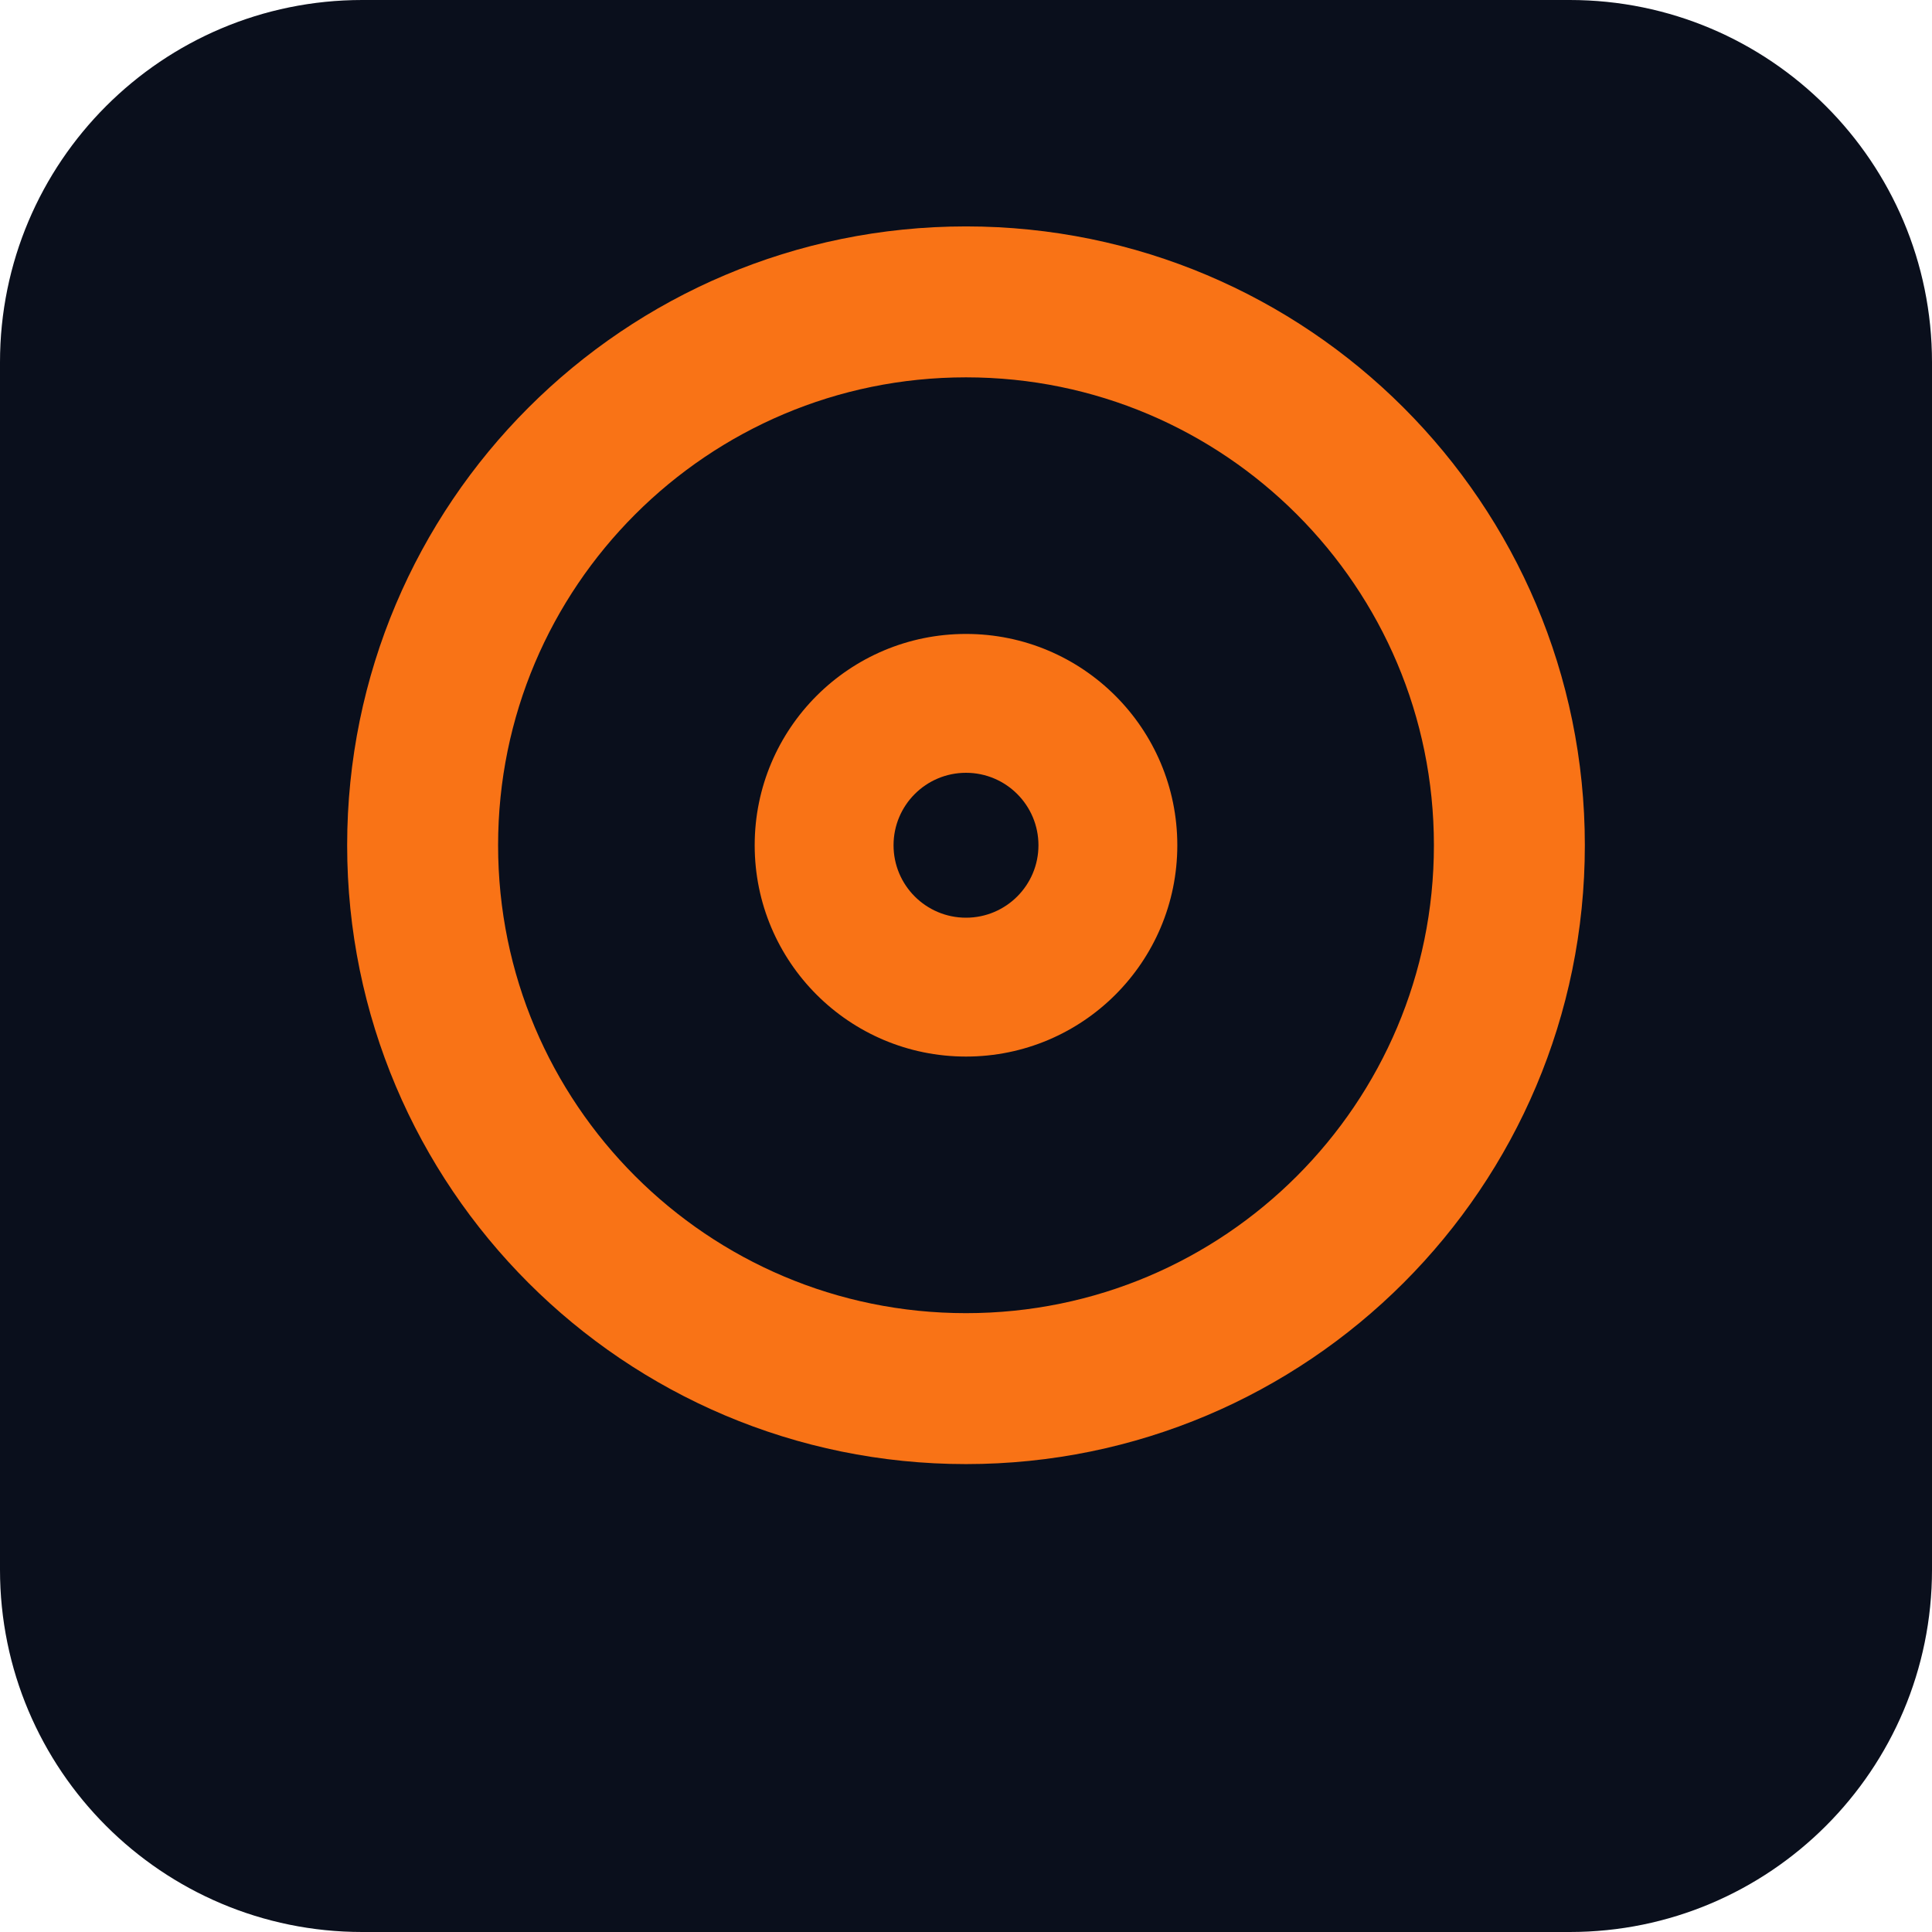
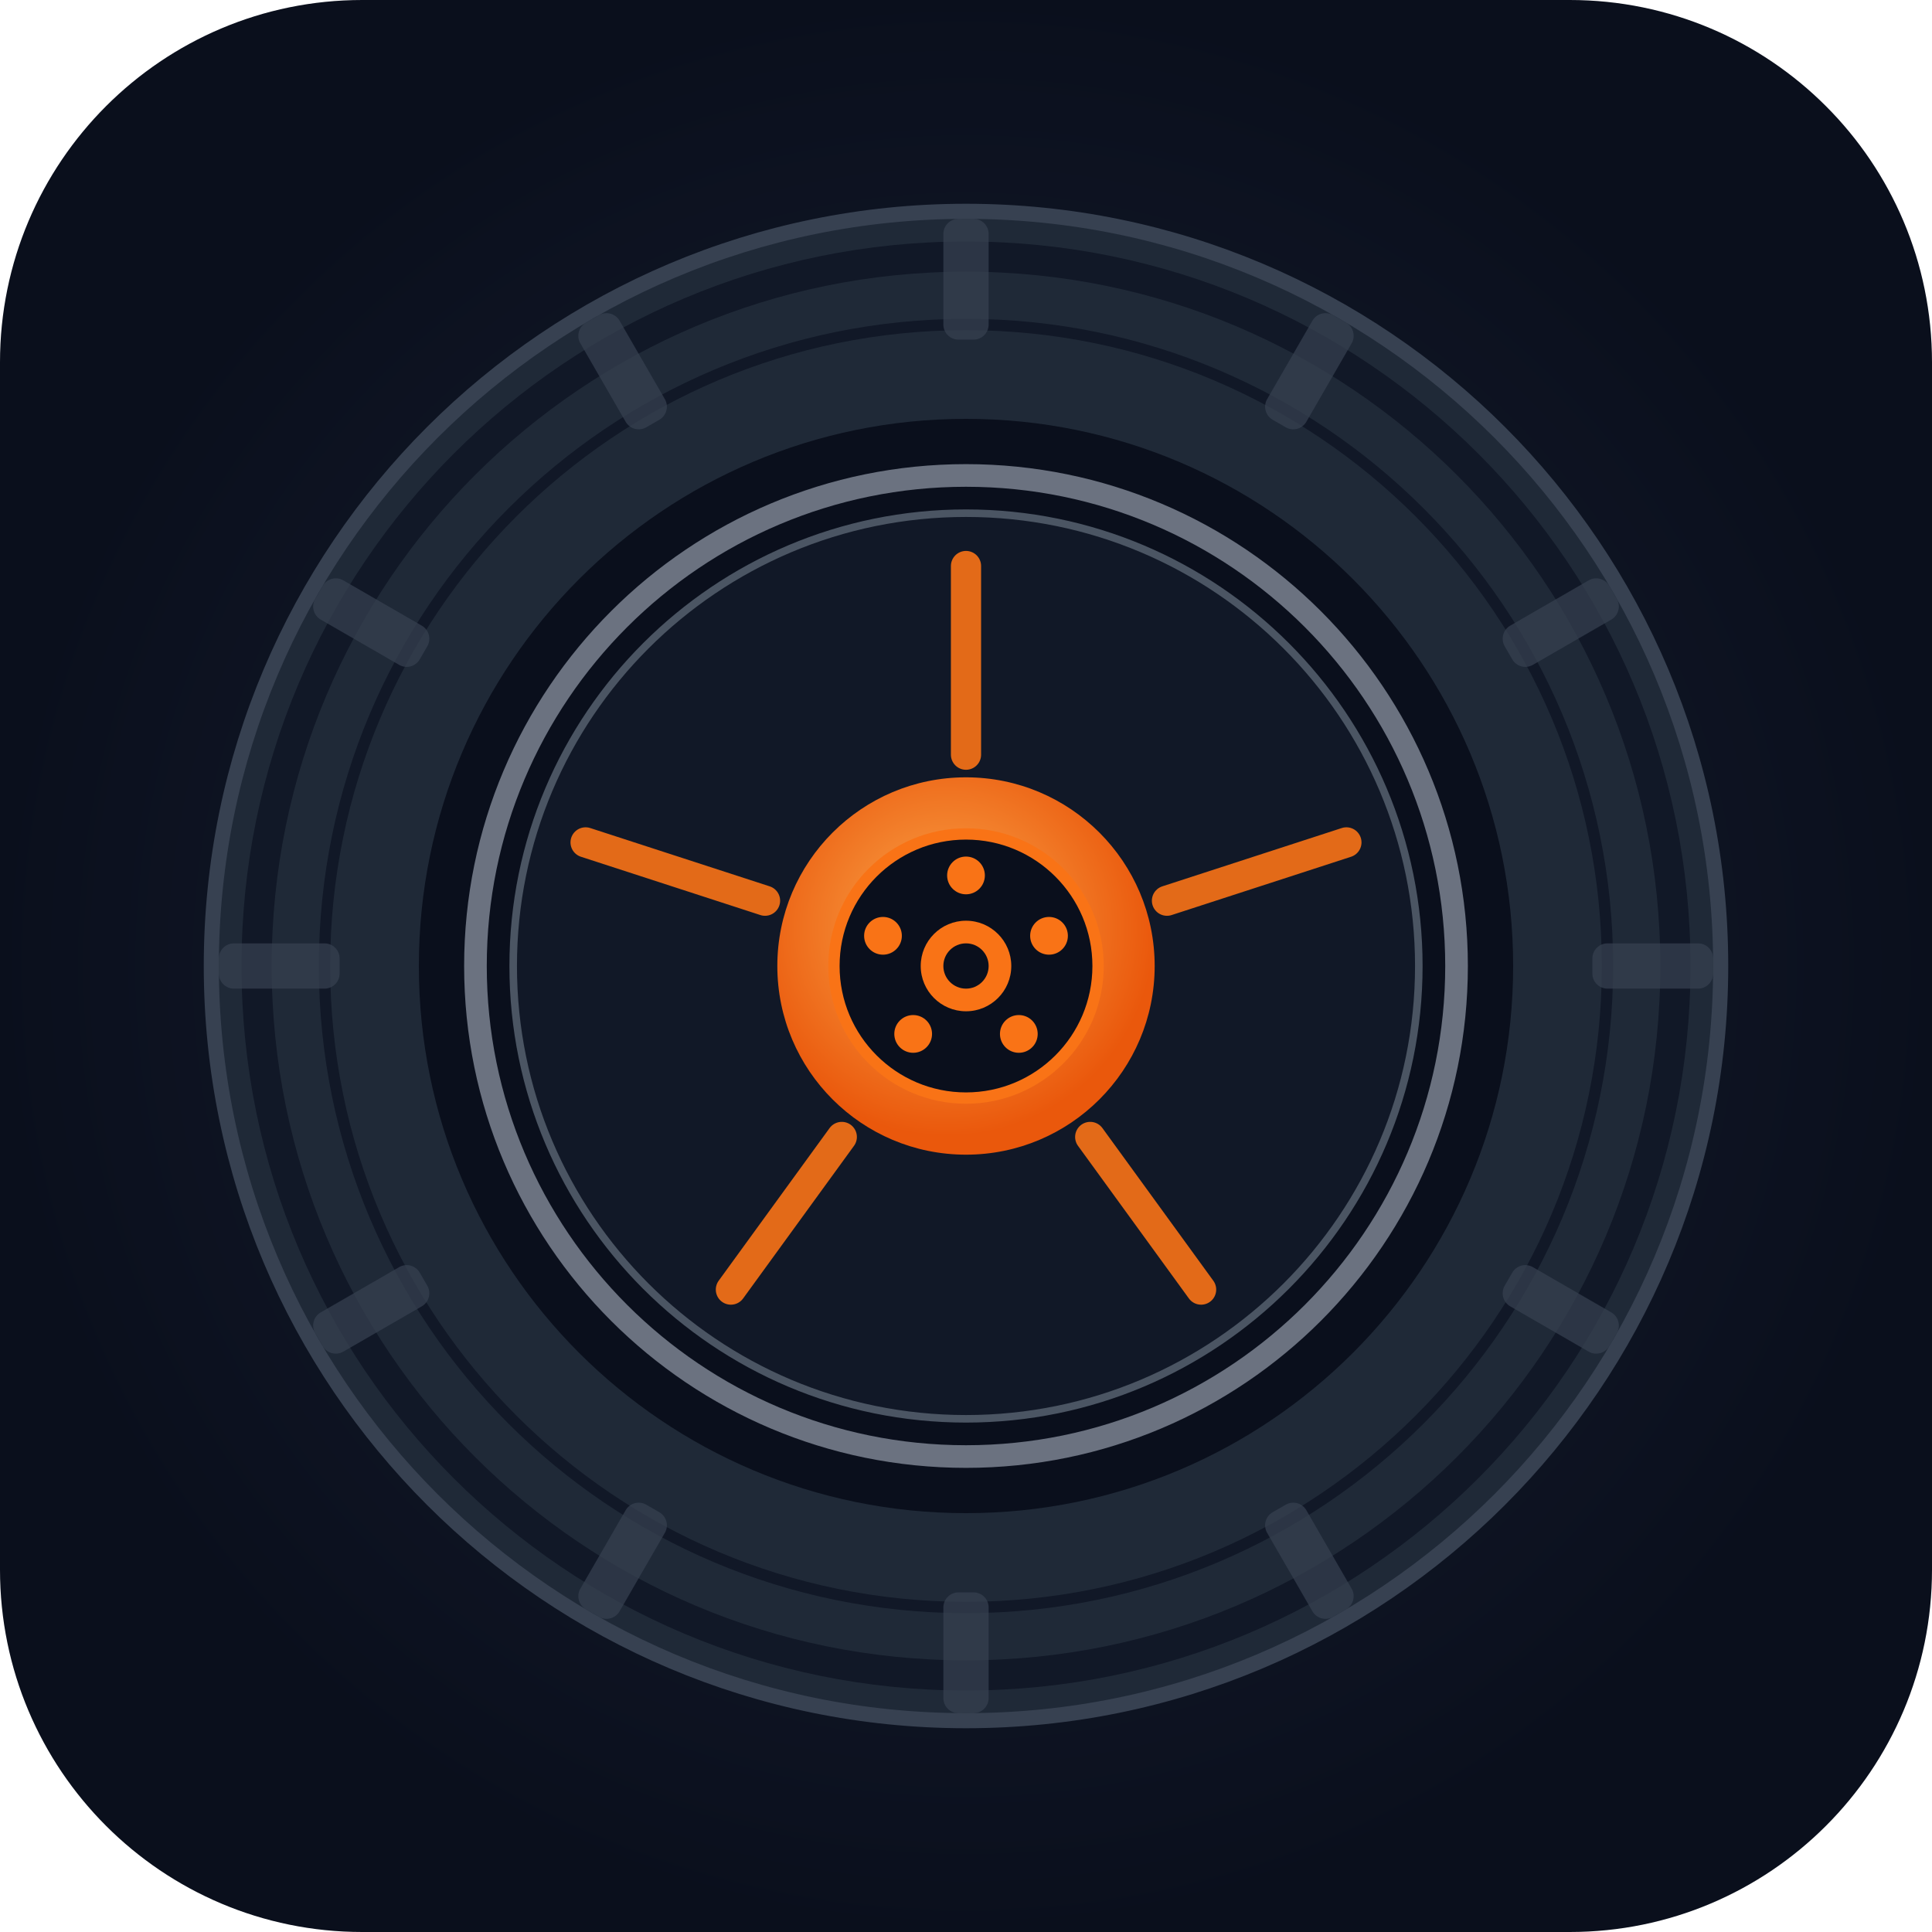
- <svg xmlns="http://www.w3.org/2000/svg" viewBox="0 0 32 32">
-   <rect width="32" height="32" rx="6" fill="#0A0F1C" />
-   <circle cx="16" cy="14" r="9" fill="none" stroke="#F97316" stroke-width="2.5" />
-   <circle cx="16" cy="14" r="3.5" fill="#F97316" />
-   <circle cx="16" cy="14" r="1.2" fill="#0A0F1C" />
+ <svg xmlns="http://www.w3.org/2000/svg" viewBox="0 0 512 512">
+   <defs>
+     <radialGradient id="bg" cx="50%" cy="50%" r="50%">
+       <stop offset="0%" stop-color="#1a2035" />
+       <stop offset="100%" stop-color="#0A0F1C" />
+     </radialGradient>
+     <radialGradient id="hubGrad" cx="45%" cy="40%" r="55%">
+       <stop offset="0%" stop-color="#FBA94C" />
+       <stop offset="100%" stop-color="#EA580C" />
+     </radialGradient>
+     <linearGradient id="treadGrad" x1="0" y1="0" x2="1" y2="1">
+       <stop offset="0%" stop-color="#374151" />
+       <stop offset="100%" stop-color="#1F2937" />
+     </linearGradient>
+   </defs>
+   <rect width="512" height="512" rx="96" fill="url(#bg)" />
+   <circle cx="256" cy="256" r="200" fill="#1F2937" stroke="#374151" stroke-width="4" />
+   <circle cx="256" cy="256" r="188" fill="none" stroke="#111827" stroke-width="8" />
+   <circle cx="256" cy="256" r="170" fill="none" stroke="#111827" stroke-width="3" />
+   <g fill="#374151" opacity="0.7">
+     <rect x="250" y="58" width="12" height="32" rx="4" transform="rotate(0,256,256)" />
+     <rect x="250" y="58" width="12" height="32" rx="4" transform="rotate(30,256,256)" />
+     <rect x="250" y="58" width="12" height="32" rx="4" transform="rotate(60,256,256)" />
+     <rect x="250" y="58" width="12" height="32" rx="4" transform="rotate(90,256,256)" />
+     <rect x="250" y="58" width="12" height="32" rx="4" transform="rotate(120,256,256)" />
+     <rect x="250" y="58" width="12" height="32" rx="4" transform="rotate(150,256,256)" />
+     <rect x="250" y="58" width="12" height="32" rx="4" transform="rotate(180,256,256)" />
+     <rect x="250" y="58" width="12" height="32" rx="4" transform="rotate(210,256,256)" />
+     <rect x="250" y="58" width="12" height="32" rx="4" transform="rotate(240,256,256)" />
+     <rect x="250" y="58" width="12" height="32" rx="4" transform="rotate(270,256,256)" />
+     <rect x="250" y="58" width="12" height="32" rx="4" transform="rotate(300,256,256)" />
+     <rect x="250" y="58" width="12" height="32" rx="4" transform="rotate(330,256,256)" />
+   </g>
+   <circle cx="256" cy="256" r="145" fill="#0A0F1C" />
+   <circle cx="256" cy="256" r="130" fill="none" stroke="#6B7280" stroke-width="6" />
+   <circle cx="256" cy="256" r="120" fill="#111827" stroke="#4B5563" stroke-width="2" />
+   <g stroke="#F97316" stroke-width="8" stroke-linecap="round" opacity="0.9">
+     <line x1="256" y1="150" x2="256" y2="200" transform="rotate(0,256,256)" />
+     <line x1="256" y1="150" x2="256" y2="200" transform="rotate(72,256,256)" />
+     <line x1="256" y1="150" x2="256" y2="200" transform="rotate(144,256,256)" />
+     <line x1="256" y1="150" x2="256" y2="200" transform="rotate(216,256,256)" />
+     <line x1="256" y1="150" x2="256" y2="200" transform="rotate(288,256,256)" />
+   </g>
+   <circle cx="256" cy="256" r="50" fill="url(#hubGrad)" />
+   <circle cx="256" cy="256" r="35" fill="#0A0F1C" stroke="#F97316" stroke-width="3" />
+   <g fill="#F97316">
+     <circle cx="256" cy="232" r="5" />
+     <circle cx="278" cy="248" r="5" />
+     <circle cx="270" cy="274" r="5" />
+     <circle cx="242" cy="274" r="5" />
+     <circle cx="234" cy="248" r="5" />
+   </g>
+   <circle cx="256" cy="256" r="12" fill="#F97316" />
+   <circle cx="256" cy="256" r="6" fill="#0A0F1C" />
</svg>
